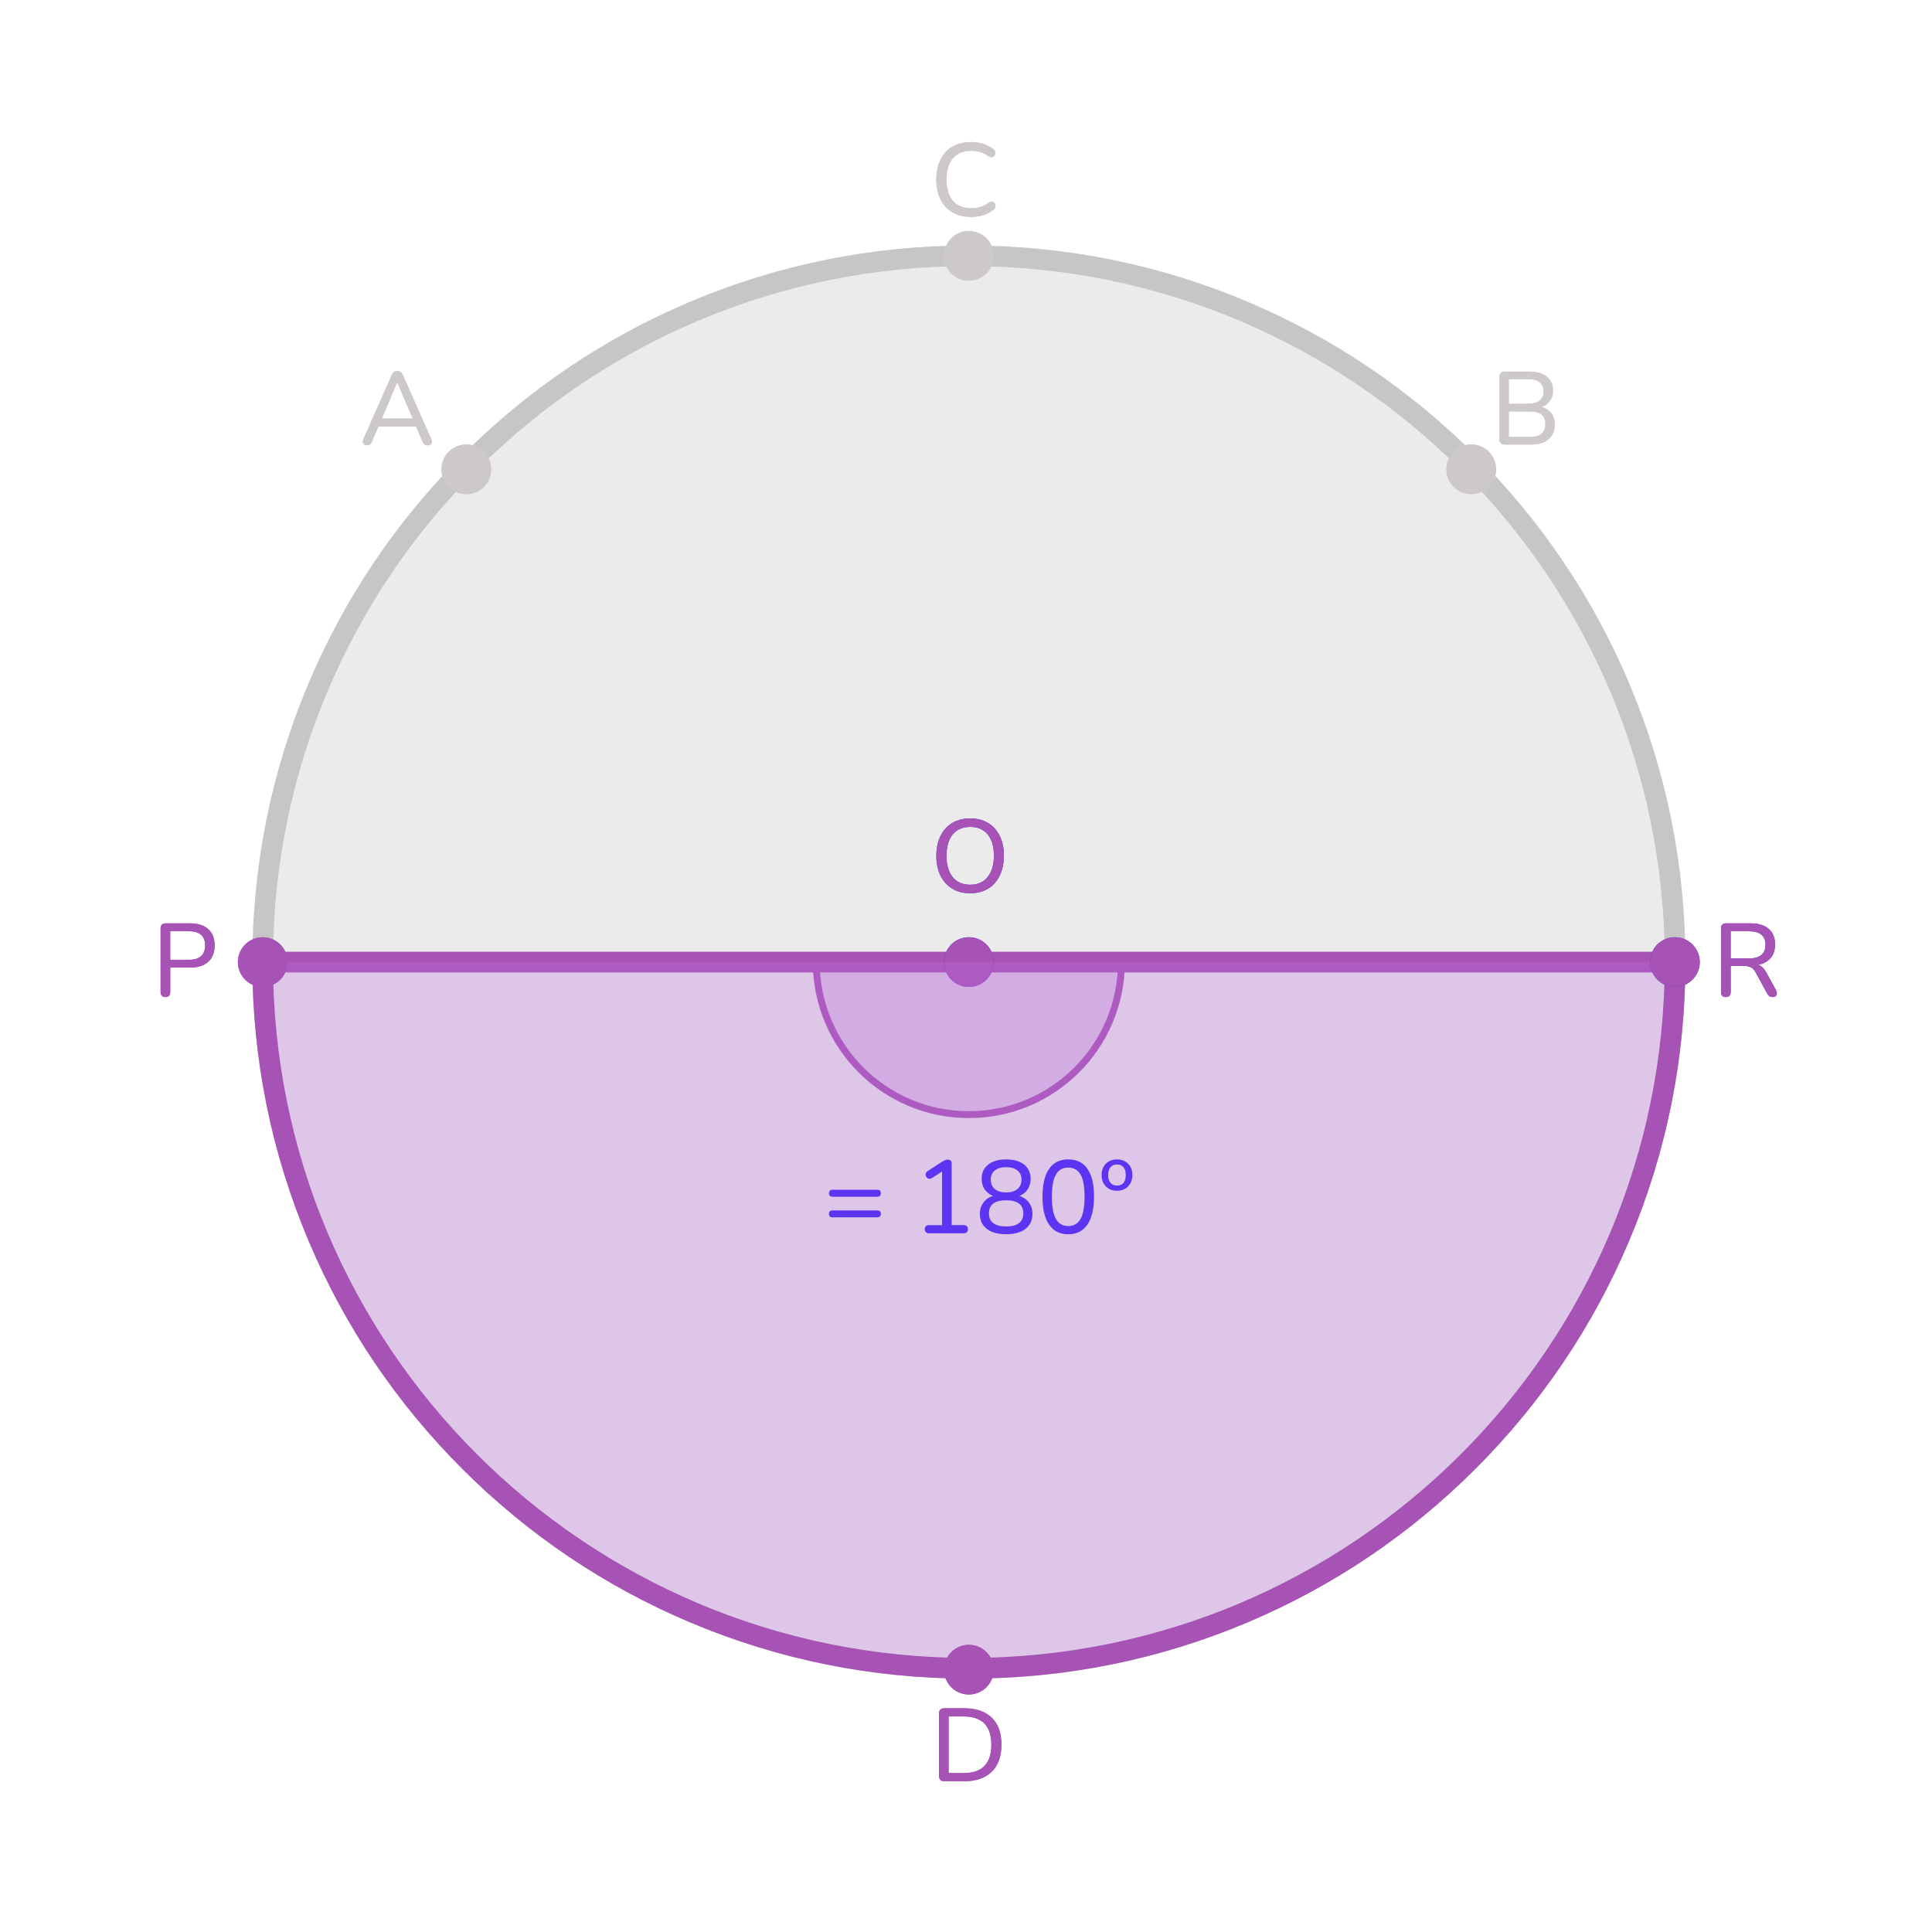
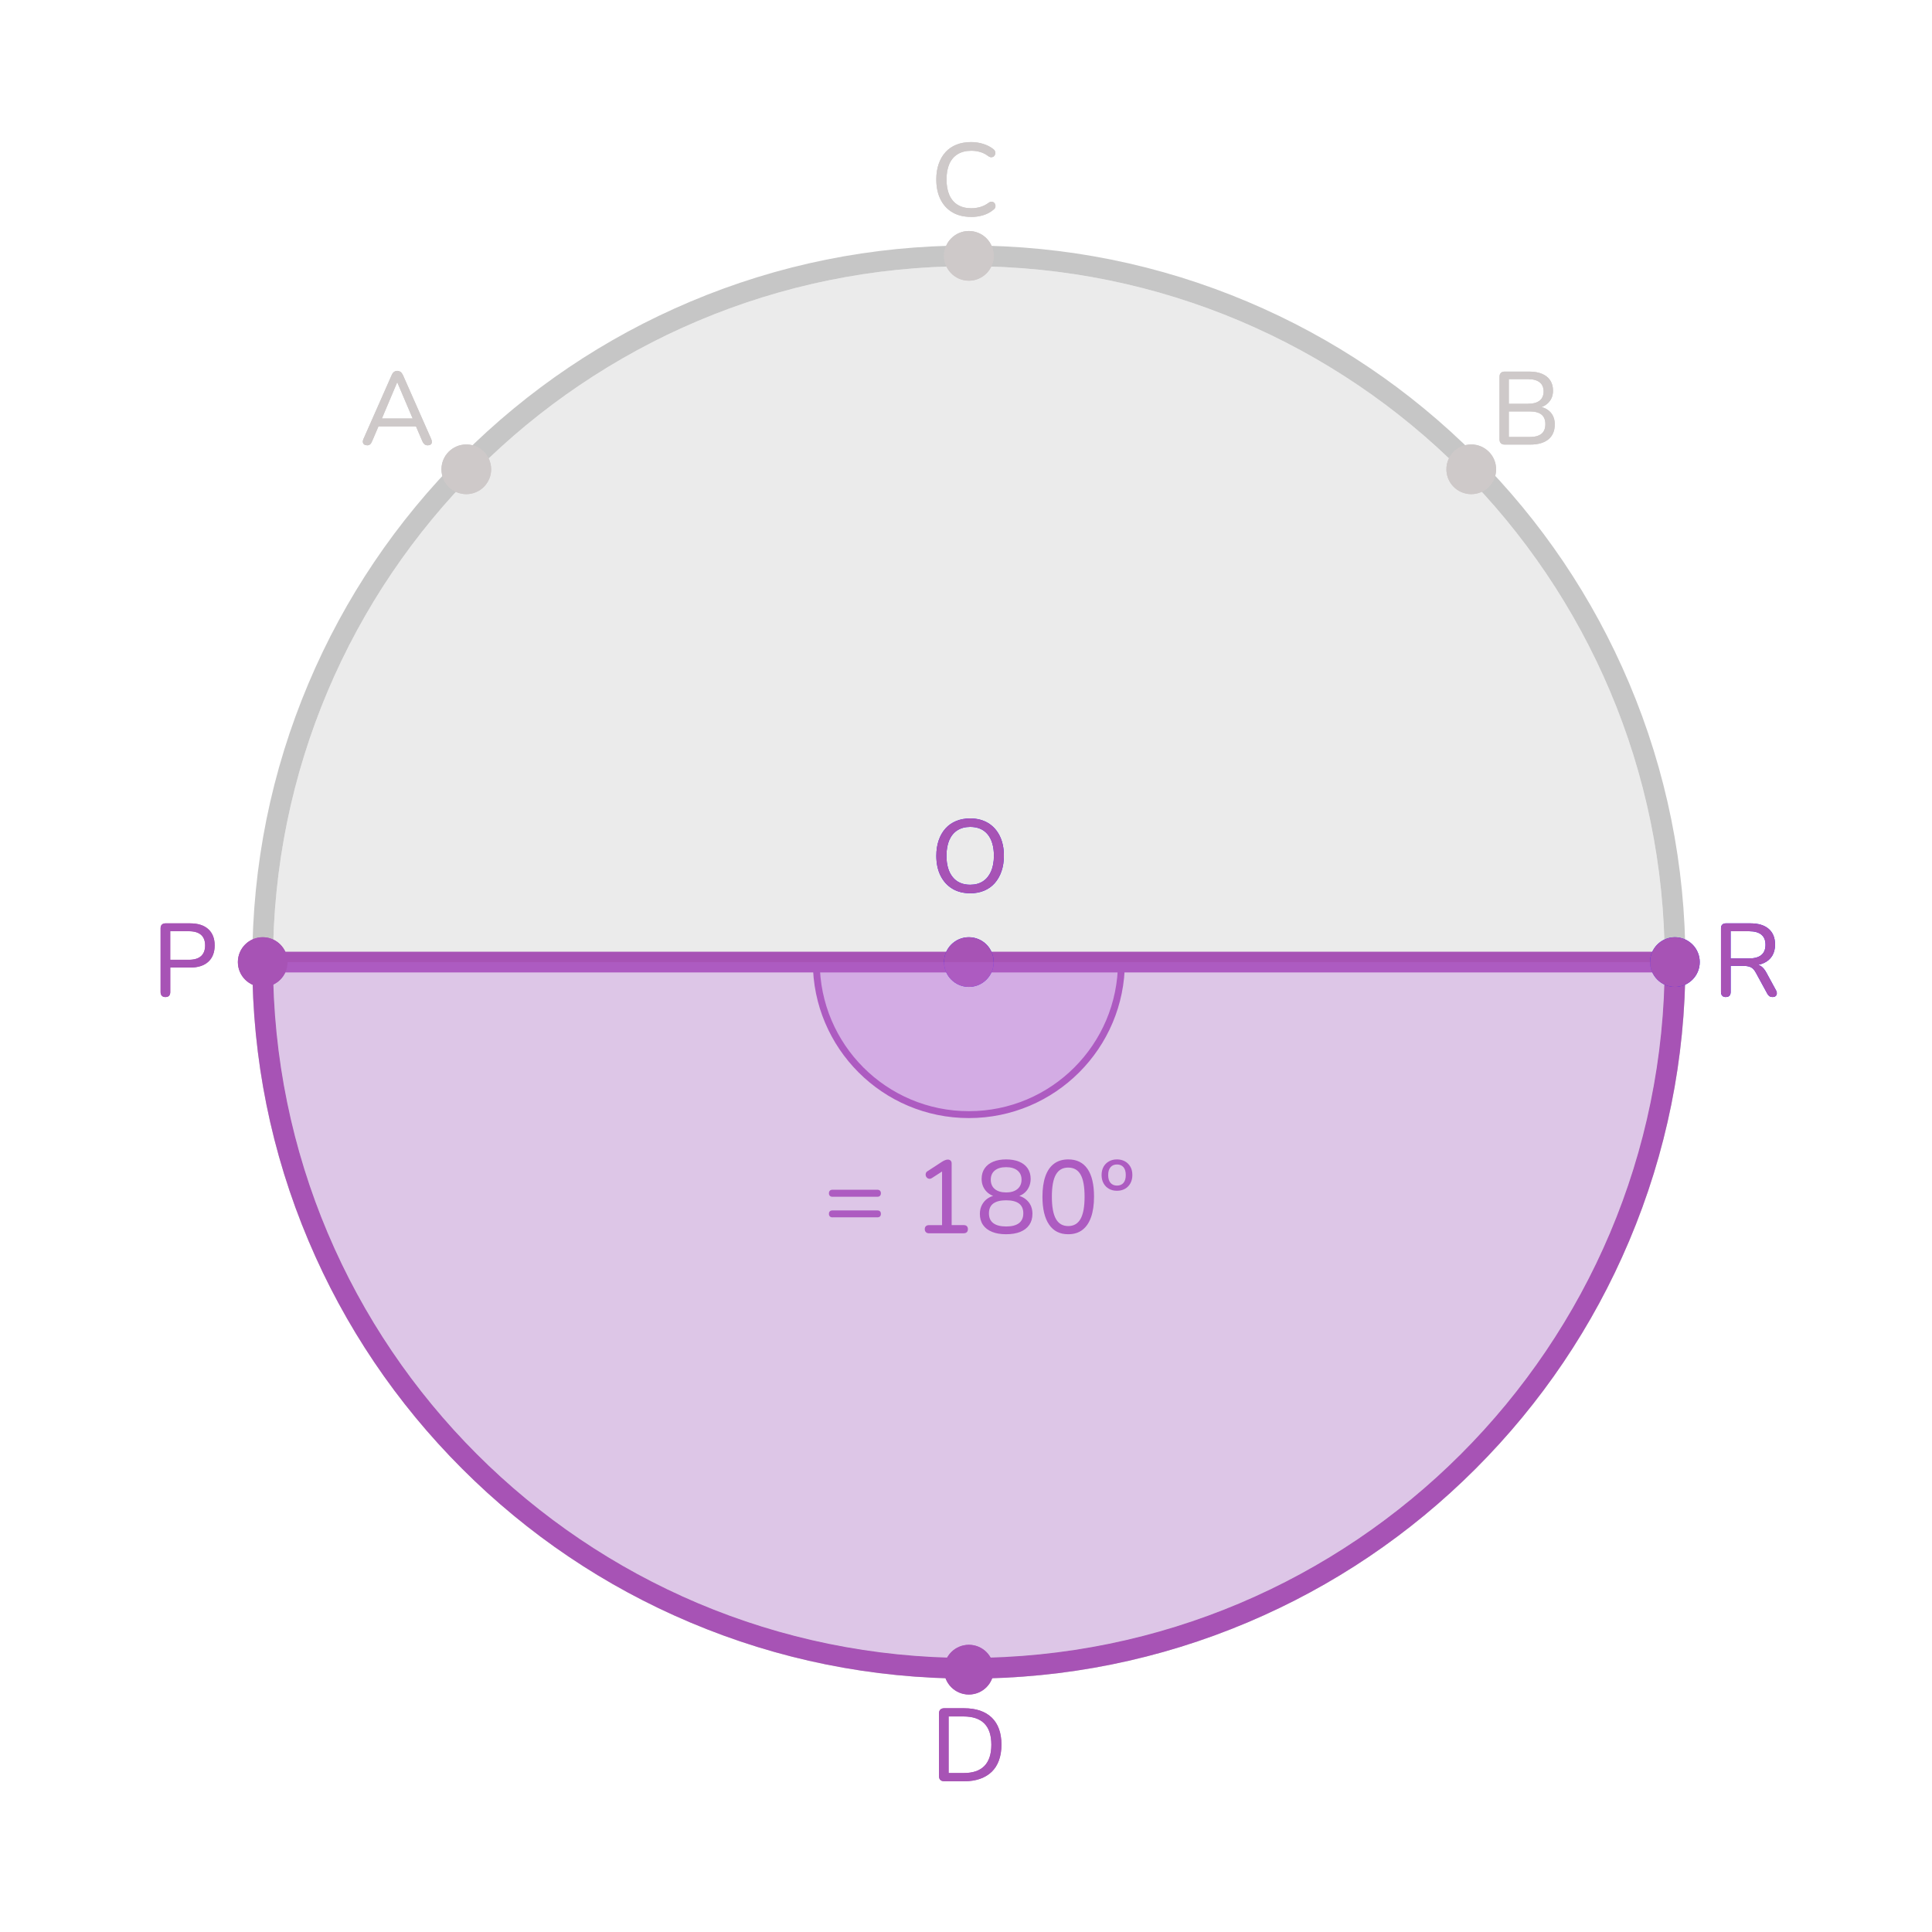
<svg xmlns="http://www.w3.org/2000/svg" id="background" width="560" height="560" viewBox="0 0 560 560">
  <defs>
    <style>
      .cls-1 {
        stroke-linecap: round;
        stroke-miterlimit: 10;
        stroke-width: 2px;
      }

      .cls-1, .cls-2 {
        stroke: #a753b5;
      }

      .cls-1, .cls-2, .cls-3 {
        fill: none;
      }

      .cls-4 {
        fill: #a753b5;
      }

      .cls-5 {
        clip-path: url(#clippath-2);
      }

      .cls-6 {
        clip-path: url(#clippath-1);
      }

      .cls-7 {
        clip-path: url(#clippath-4);
      }

      .cls-8 {
        fill: #cec9c9;
      }

      .cls-2 {
        stroke-linejoin: round;
        stroke-width: 6px;
      }

      .cls-9, .cls-10 {
        opacity: .3;
      }

      .cls-11 {
        fill: #331bf9;
      }

      .cls-12 {
        clip-path: url(#clippath);
      }

      .cls-13, .cls-10 {
        fill: #bb70de;
      }

      .cls-14 {
        fill: #333;
        opacity: .1;
      }

      .cls-15 {
        fill: #c6c6c6;
      }
    </style>
    <clipPath id="clippath">
      <polygon class="cls-3" points="280.83 278.86 327.27 278.86 327.27 325.42 234.64 325.42 234.64 278.86 280.83 278.86" />
    </clipPath>
    <clipPath id="clippath-1">
      <polygon class="cls-3" points="280.83 278.86 327.27 278.86 327.27 325.42 234.64 325.42 234.64 278.86 280.83 278.86" />
    </clipPath>
    <clipPath id="clippath-2">
      <polygon class="cls-3" points="485.48 278.86 492.69 278.86 492.69 490.7 68.94 490.7 63.82 278.86 76.15 278.86 280.83 278.86 485.48 278.86" />
    </clipPath>
    <clipPath id="clippath-4">
      <polygon class="cls-3" points="485.48 278.86 492.69 278.86 492.69 490.7 68.94 490.7 63.82 278.86 76.15 278.86 280.83 278.86 485.48 278.86" />
    </clipPath>
  </defs>
  <path class="cls-4" d="M273.67,516.3c-.48,0-.85-.13-1.11-.39-.26-.26-.39-.63-.39-1.11v-18.15c0-.48,.13-.85,.39-1.11s.63-.39,1.11-.39h5.79c3.46,0,6.12,.91,8,2.71,1.87,1.81,2.81,4.43,2.81,7.85,0,1.7-.24,3.21-.72,4.53-.48,1.32-1.18,2.43-2.1,3.32s-2.04,1.57-3.38,2.04-2.87,.71-4.61,.71h-5.79Zm1.29-2.37h4.32c1.36,0,2.54-.17,3.54-.51,1-.34,1.83-.85,2.5-1.53s1.17-1.54,1.52-2.57c.34-1.03,.51-2.23,.51-3.61,0-2.74-.68-4.79-2.03-6.15-1.35-1.36-3.37-2.04-6.04-2.04h-4.32v16.41Z" />
  <path class="cls-4" d="M273.67,516.3c-.48,0-.85-.13-1.11-.39-.26-.26-.39-.63-.39-1.11v-18.15c0-.48,.13-.85,.39-1.11s.63-.39,1.11-.39h5.79c3.46,0,6.12,.91,8,2.71,1.87,1.81,2.81,4.43,2.81,7.85,0,1.7-.24,3.21-.72,4.53-.48,1.32-1.18,2.43-2.1,3.32s-2.04,1.57-3.38,2.04-2.87,.71-4.61,.71h-5.79Zm1.29-2.37h4.32c1.36,0,2.54-.17,3.54-.51,1-.34,1.83-.85,2.5-1.53s1.17-1.54,1.52-2.57c.34-1.03,.51-2.23,.51-3.61,0-2.74-.68-4.79-2.03-6.15-1.35-1.36-3.37-2.04-6.04-2.04h-4.32v16.41Z" />
  <circle class="cls-14" cx="280.83" cy="278.86" r="201.7" />
  <path class="cls-15" d="M280.83,77.16c111.4,0,201.7,90.31,201.7,201.7s-90.31,201.7-201.7,201.7-201.7-90.31-201.7-201.7S169.43,77.16,280.83,77.16m0-6c-28.04,0-55.24,5.49-80.85,16.32-24.73,10.46-46.95,25.44-66.02,44.51-19.07,19.07-34.05,41.29-44.51,66.02-10.83,25.61-16.32,52.81-16.32,80.85s5.49,55.24,16.32,80.85c10.46,24.73,25.44,46.95,44.51,66.02s41.28,34.05,66.02,44.51c25.61,10.83,52.81,16.32,80.85,16.32s55.24-5.49,80.85-16.32c24.73-10.46,46.95-25.44,66.02-44.51,19.07-19.07,34.05-41.28,44.51-66.02,10.83-25.61,16.32-52.81,16.32-80.85s-5.49-55.24-16.32-80.85c-10.46-24.73-25.44-46.95-44.51-66.02-19.07-19.07-41.28-34.05-66.02-44.51-25.61-10.83-52.81-16.32-80.85-16.32h0Z" />
  <g class="cls-12">
    <g class="cls-9">
      <circle class="cls-13" cx="280.83" cy="278.86" r="44.22" />
    </g>
  </g>
  <g class="cls-6">
    <circle class="cls-1" cx="280.83" cy="278.86" r="44.22" />
  </g>
  <path class="cls-8" d="M106.41,129.07c-.36,0-.64-.08-.86-.24-.21-.16-.33-.38-.38-.66-.04-.28,.02-.59,.18-.93l8.19-18.54c.18-.42,.41-.72,.69-.92,.28-.19,.59-.28,.93-.28s.64,.1,.92,.28c.27,.19,.5,.5,.71,.92l8.19,18.54c.16,.34,.22,.66,.2,.95-.03,.29-.15,.51-.35,.66-.2,.15-.48,.23-.84,.23-.4,0-.72-.1-.96-.31-.24-.21-.45-.51-.63-.92l-2.13-4.98,1.29,.72h-12.84l1.29-.72-2.13,4.98c-.18,.44-.38,.76-.6,.94-.22,.19-.51,.29-.87,.29Zm8.7-18.21l-4.68,11.07-.72-.63h10.86l-.69,.63-4.71-11.07h-.06Z" />
  <path class="cls-8" d="M281.47,62.87c-2.1,0-3.9-.44-5.4-1.32s-2.66-2.13-3.47-3.77c-.81-1.63-1.21-3.56-1.21-5.77,0-1.66,.23-3.15,.69-4.49,.46-1.33,1.12-2.47,1.98-3.42,.86-.95,1.92-1.67,3.17-2.17,1.25-.5,2.66-.75,4.24-.75,1.2,0,2.36,.17,3.46,.51,1.11,.34,2.07,.82,2.87,1.44,.32,.22,.53,.47,.63,.75,.1,.28,.11,.55,.04,.8-.07,.25-.2,.46-.39,.63s-.42,.26-.71,.27c-.28,.01-.58-.09-.9-.31-.7-.54-1.46-.94-2.29-1.19s-1.71-.38-2.65-.38c-1.54,0-2.85,.33-3.92,.98-1.07,.65-1.88,1.59-2.43,2.82-.55,1.23-.82,2.74-.82,4.52s.27,3.27,.82,4.51c.55,1.25,1.36,2.2,2.43,2.85,1.07,.65,2.37,.98,3.92,.98,.94,0,1.83-.13,2.69-.39,.85-.26,1.63-.66,2.35-1.2,.32-.22,.61-.32,.88-.3,.27,.02,.5,.1,.67,.26,.18,.15,.3,.35,.38,.6,.07,.25,.06,.51-.01,.77-.08,.26-.26,.49-.54,.69-.82,.7-1.79,1.23-2.93,1.58-1.13,.35-2.31,.52-3.55,.52Z" />
  <path class="cls-8" d="M436.14,128.86c-.48,0-.85-.13-1.11-.39-.26-.26-.39-.63-.39-1.11v-18.15c0-.48,.13-.85,.39-1.11,.26-.26,.63-.39,1.11-.39h7.11c1.46,0,2.71,.22,3.74,.66,1.03,.44,1.82,1.07,2.35,1.89,.54,.82,.81,1.81,.81,2.97,0,1.3-.38,2.39-1.14,3.27-.76,.88-1.8,1.47-3.12,1.77v-.45c1.48,.18,2.64,.73,3.49,1.64,.85,.91,1.28,2.1,1.28,3.55,0,1.88-.62,3.33-1.84,4.33-1.23,1.01-2.97,1.52-5.21,1.52h-7.47Zm1.2-11.82h5.49c1.52,0,2.67-.3,3.44-.92,.77-.61,1.15-1.5,1.15-2.66s-.38-2.04-1.15-2.65c-.77-.61-1.92-.92-3.44-.92h-5.49v7.14Zm0,9.63h5.97c1.56,0,2.72-.3,3.48-.92,.76-.61,1.14-1.54,1.14-2.81s-.38-2.19-1.14-2.79c-.76-.6-1.92-.9-3.48-.9h-5.97v7.41Z" />
  <path class="cls-11" d="M281.21,258.91c-2,0-3.73-.44-5.19-1.33-1.46-.89-2.6-2.15-3.41-3.78-.81-1.63-1.21-3.54-1.21-5.74,0-1.66,.23-3.15,.69-4.49,.46-1.33,1.11-2.47,1.96-3.42,.85-.95,1.88-1.67,3.09-2.17,1.21-.5,2.56-.75,4.06-.75,2,0,3.73,.44,5.19,1.32,1.46,.88,2.59,2.13,3.39,3.75,.8,1.62,1.2,3.53,1.2,5.73,0,1.66-.23,3.16-.69,4.5-.46,1.34-1.12,2.49-1.96,3.45-.85,.96-1.88,1.69-3.08,2.19s-2.55,.75-4.05,.75Zm0-2.46c1.44,0,2.67-.33,3.69-.99,1.02-.66,1.8-1.62,2.36-2.88,.55-1.26,.83-2.77,.83-4.53,0-2.66-.6-4.72-1.79-6.18-1.19-1.46-2.89-2.19-5.08-2.19-1.44,0-2.68,.33-3.71,.98-1.03,.65-1.81,1.6-2.36,2.85-.54,1.25-.81,2.77-.81,4.54,0,2.64,.6,4.7,1.8,6.18,1.2,1.48,2.89,2.22,5.07,2.22Z" />
  <polyline class="cls-2" points="485.48 278.86 280.83 278.86 76.15 278.86" />
  <circle class="cls-11" cx="280.83" cy="278.86" r="7.2" />
  <g class="cls-5">
    <path class="cls-4" d="M280.83,77.16c111.4,0,201.7,90.31,201.7,201.7s-90.31,201.7-201.7,201.7-201.7-90.31-201.7-201.7S169.43,77.16,280.83,77.16m0-6c-28.04,0-55.24,5.49-80.85,16.32-24.73,10.46-46.95,25.44-66.02,44.51-19.07,19.07-34.05,41.29-44.51,66.02-10.83,25.61-16.32,52.81-16.32,80.85s5.49,55.24,16.32,80.85c10.46,24.73,25.44,46.95,44.51,66.02s41.28,34.05,66.02,44.51c25.61,10.83,52.81,16.32,80.85,16.32s55.24-5.49,80.85-16.32c24.73-10.46,46.95-25.44,66.02-44.51,19.07-19.07,34.05-41.28,44.51-66.02,10.83-25.61,16.32-52.81,16.32-80.85s-5.49-55.24-16.32-80.85c-10.46-24.73-25.44-46.95-44.51-66.02-19.07-19.07-41.28-34.05-66.02-44.51-25.61-10.83-52.81-16.32-80.85-16.32h0Z" />
  </g>
  <path class="cls-11" d="M500.22,289c-.44,0-.78-.12-1.02-.38s-.36-.6-.36-1.06v-18.51c0-.46,.12-.81,.38-1.05,.25-.24,.59-.36,1.04-.36h7.14c2.28,0,4.03,.54,5.26,1.6,1.23,1.07,1.85,2.58,1.85,4.54,0,1.28-.28,2.38-.84,3.29-.56,.91-1.37,1.6-2.43,2.08s-2.34,.72-3.84,.72l.3-.42h.66c.8,0,1.49,.2,2.08,.6,.59,.4,1.11,1.04,1.58,1.92l2.76,5.07c.18,.32,.26,.63,.24,.93-.02,.3-.13,.55-.33,.73-.2,.19-.49,.29-.87,.29-.4,0-.72-.09-.96-.25-.24-.17-.45-.42-.63-.77l-3.24-5.94c-.44-.84-.94-1.4-1.5-1.67s-1.31-.4-2.25-.4h-3.6v7.59c0,.46-.12,.81-.34,1.06-.23,.25-.59,.38-1.07,.38Zm1.41-11.19h5.31c1.6,0,2.8-.33,3.6-1,.8-.67,1.2-1.65,1.2-2.96s-.4-2.28-1.2-2.94c-.8-.66-2-.99-3.6-.99h-5.31v7.89Z" />
  <circle class="cls-11" cx="485.48" cy="278.86" r="7.2" />
  <path class="cls-4" d="M47.93,289c-.44,0-.78-.12-1.02-.38s-.36-.6-.36-1.06v-18.51c0-.46,.12-.81,.38-1.05,.25-.24,.59-.36,1.04-.36h7.14c2.28,0,4.03,.56,5.26,1.68,1.23,1.12,1.85,2.69,1.85,4.71s-.62,3.62-1.85,4.74c-1.23,1.12-2.98,1.68-5.26,1.68h-5.76v7.11c0,.46-.12,.81-.34,1.06-.23,.25-.59,.38-1.07,.38Zm1.41-10.8h5.4c1.56,0,2.73-.35,3.53-1.06,.79-.71,1.19-1.75,1.19-3.1s-.4-2.39-1.19-3.08c-.79-.69-1.96-1.04-3.53-1.04h-5.4v8.28Z" />
  <circle class="cls-4" cx="76.15" cy="278.86" r="7.2" />
  <circle class="cls-4" cx="280.83" cy="483.96" r="7.2" />
  <circle class="cls-8" cx="280.83" cy="74.16" r="7.2" />
  <circle class="cls-8" cx="135.16" cy="136.03" r="7.2" />
  <circle class="cls-8" cx="426.45" cy="136.03" r="7.2" />
  <g>
-     <path class="cls-11" d="M241.32,346.89c-.34,0-.6-.09-.78-.27s-.27-.43-.27-.75,.09-.57,.27-.75c.18-.18,.44-.27,.78-.27h12.96c.34,0,.6,.09,.78,.27,.18,.18,.27,.43,.27,.75s-.09,.57-.27,.75c-.18,.18-.44,.27-.78,.27h-12.96Zm0,5.97c-.34,0-.6-.09-.78-.27-.18-.18-.27-.43-.27-.75s.09-.57,.27-.74c.18-.17,.44-.25,.78-.25h12.96c.34,0,.6,.08,.78,.25s.27,.42,.27,.74c0,.34-.09,.59-.27,.76s-.44,.25-.78,.25h-12.96Z" />
-     <path class="cls-11" d="M269.28,357.48c-.38,0-.68-.11-.9-.33s-.33-.51-.33-.87c0-.38,.11-.67,.33-.87,.22-.2,.52-.3,.9-.3h3.78v-16.47h1.44l-4.38,2.82c-.28,.18-.54,.25-.79,.22s-.46-.13-.64-.3-.3-.38-.36-.62-.04-.48,.04-.73c.09-.25,.29-.46,.58-.62l4.14-2.7c.3-.18,.58-.33,.85-.43,.27-.11,.53-.17,.79-.17,.3,0,.56,.09,.78,.27,.22,.18,.33,.47,.33,.87v17.85h3.48c.4,0,.7,.1,.91,.3,.21,.2,.32,.49,.32,.87s-.1,.68-.32,.89c-.21,.21-.52,.31-.91,.31h-10.05Z" />
-     <path class="cls-11" d="M291.63,357.75c-1.6,0-2.96-.23-4.09-.69s-2-1.13-2.61-2.01c-.61-.88-.91-1.95-.91-3.21,0-.98,.21-1.85,.62-2.62,.41-.77,.97-1.4,1.69-1.88,.72-.48,1.55-.78,2.49-.9v.48c-1.32-.28-2.37-.9-3.14-1.84-.77-.95-1.15-2.08-1.15-3.38,0-1.18,.29-2.2,.88-3.05,.59-.85,1.41-1.49,2.47-1.93,1.06-.44,2.31-.66,3.75-.66s2.72,.22,3.78,.66c1.06,.44,1.88,1.08,2.46,1.93,.58,.85,.87,1.87,.87,3.05,0,.86-.17,1.66-.52,2.4-.35,.74-.84,1.35-1.47,1.83-.63,.48-1.38,.81-2.23,.99v-.48c1.4,.2,2.54,.79,3.42,1.75,.88,.97,1.32,2.19,1.32,3.65,0,1.26-.31,2.33-.92,3.21-.61,.88-1.48,1.55-2.61,2.01-1.13,.46-2.5,.69-4.1,.69Zm0-2.25c1.64,0,2.88-.32,3.72-.96,.84-.64,1.26-1.59,1.26-2.85s-.42-2.23-1.26-2.85-2.08-.93-3.72-.93-2.85,.31-3.71,.93c-.85,.62-1.27,1.57-1.27,2.85s.42,2.21,1.27,2.85c.85,.64,2.09,.96,3.71,.96Zm0-9.87c.94,0,1.74-.14,2.4-.44,.66-.29,1.17-.71,1.53-1.27s.54-1.22,.54-1.98c0-1.14-.4-2.03-1.19-2.67-.79-.64-1.88-.96-3.29-.96s-2.49,.32-3.27,.96c-.78,.64-1.17,1.53-1.17,2.67s.39,2.07,1.17,2.71c.78,.65,1.87,.98,3.27,.98Z" />
-     <path class="cls-11" d="M309.63,357.75c-2.44,0-4.29-.93-5.56-2.81-1.27-1.87-1.91-4.55-1.91-8.05,0-2.38,.29-4.37,.86-5.97,.57-1.6,1.41-2.81,2.52-3.63,1.11-.82,2.48-1.23,4.1-1.23,2.46,0,4.32,.92,5.58,2.75s1.89,4.51,1.89,8.05c0,2.34-.29,4.32-.86,5.94s-1.41,2.85-2.51,3.69c-1.1,.84-2.47,1.26-4.11,1.26Zm0-2.37c1.6,0,2.79-.69,3.57-2.07,.78-1.38,1.17-3.53,1.17-6.45s-.39-5.05-1.16-6.4c-.77-1.35-1.96-2.03-3.58-2.03s-2.79,.67-3.57,2.03c-.78,1.35-1.17,3.48-1.17,6.4s.39,5.07,1.17,6.45c.78,1.38,1.97,2.07,3.57,2.07Z" />
-     <path class="cls-11" d="M323.76,345.15c-.86,0-1.62-.18-2.29-.55-.67-.37-1.2-.9-1.59-1.59-.39-.69-.58-1.5-.58-2.42s.2-1.75,.58-2.42,.92-1.19,1.59-1.56c.67-.37,1.43-.55,2.29-.55s1.62,.19,2.29,.55c.67,.37,1.2,.89,1.59,1.56,.39,.67,.58,1.47,.58,2.42s-.2,1.72-.58,2.42c-.39,.69-.92,1.22-1.59,1.59s-1.43,.55-2.29,.55Zm0-1.5c.8,0,1.42-.26,1.88-.78,.45-.52,.67-1.28,.67-2.28s-.22-1.76-.67-2.28c-.45-.52-1.08-.78-1.88-.78s-1.4,.26-1.86,.78c-.46,.52-.69,1.28-.69,2.28s.23,1.76,.69,2.28c.46,.52,1.08,.78,1.86,.78Z" />
+     <path class="cls-4" d="M241.32,346.89c-.34,0-.6-.09-.78-.27s-.27-.43-.27-.75,.09-.57,.27-.75c.18-.18,.44-.27,.78-.27h12.96c.34,0,.6,.09,.78,.27,.18,.18,.27,.43,.27,.75s-.09,.57-.27,.75c-.18,.18-.44,.27-.78,.27h-12.96Zm0,5.97c-.34,0-.6-.09-.78-.27-.18-.18-.27-.43-.27-.75s.09-.57,.27-.74c.18-.17,.44-.25,.78-.25h12.96c.34,0,.6,.08,.78,.25s.27,.42,.27,.74c0,.34-.09,.59-.27,.76s-.44,.25-.78,.25h-12.96Z" />
+     <path class="cls-4" d="M269.28,357.48c-.38,0-.68-.11-.9-.33s-.33-.51-.33-.87c0-.38,.11-.67,.33-.87,.22-.2,.52-.3,.9-.3h3.78v-16.47h1.44l-4.38,2.82c-.28,.18-.54,.25-.79,.22s-.46-.13-.64-.3-.3-.38-.36-.62-.04-.48,.04-.73c.09-.25,.29-.46,.58-.62l4.14-2.7c.3-.18,.58-.33,.85-.43,.27-.11,.53-.17,.79-.17,.3,0,.56,.09,.78,.27,.22,.18,.33,.47,.33,.87v17.85h3.48c.4,0,.7,.1,.91,.3,.21,.2,.32,.49,.32,.87s-.1,.68-.32,.89c-.21,.21-.52,.31-.91,.31h-10.05Z" />
+     <path class="cls-4" d="M291.63,357.75c-1.6,0-2.96-.23-4.09-.69s-2-1.13-2.61-2.01c-.61-.88-.91-1.95-.91-3.21,0-.98,.21-1.85,.62-2.62,.41-.77,.97-1.4,1.69-1.88,.72-.48,1.55-.78,2.49-.9v.48c-1.32-.28-2.37-.9-3.14-1.84-.77-.95-1.15-2.08-1.15-3.38,0-1.18,.29-2.2,.88-3.05,.59-.85,1.41-1.49,2.47-1.93,1.06-.44,2.31-.66,3.75-.66s2.72,.22,3.78,.66c1.06,.44,1.88,1.08,2.46,1.93,.58,.85,.87,1.87,.87,3.05,0,.86-.17,1.66-.52,2.4-.35,.74-.84,1.35-1.47,1.83-.63,.48-1.38,.81-2.23,.99v-.48c1.4,.2,2.54,.79,3.42,1.75,.88,.97,1.32,2.19,1.32,3.65,0,1.26-.31,2.33-.92,3.21-.61,.88-1.48,1.55-2.61,2.01-1.13,.46-2.5,.69-4.1,.69Zm0-2.25c1.64,0,2.88-.32,3.72-.96,.84-.64,1.26-1.59,1.26-2.85s-.42-2.23-1.26-2.85-2.08-.93-3.72-.93-2.85,.31-3.71,.93c-.85,.62-1.27,1.57-1.27,2.85s.42,2.21,1.27,2.85c.85,.64,2.09,.96,3.71,.96Zm0-9.87c.94,0,1.74-.14,2.4-.44,.66-.29,1.17-.71,1.53-1.27s.54-1.22,.54-1.98c0-1.14-.4-2.03-1.19-2.67-.79-.64-1.88-.96-3.29-.96s-2.49,.32-3.27,.96c-.78,.64-1.17,1.53-1.17,2.67s.39,2.07,1.17,2.71c.78,.65,1.87,.98,3.27,.98Z" />
+     <path class="cls-4" d="M309.63,357.75c-2.44,0-4.29-.93-5.56-2.81-1.27-1.87-1.91-4.55-1.91-8.05,0-2.38,.29-4.37,.86-5.97,.57-1.6,1.41-2.81,2.52-3.63,1.11-.82,2.48-1.23,4.1-1.23,2.46,0,4.32,.92,5.58,2.75s1.89,4.51,1.89,8.05c0,2.34-.29,4.32-.86,5.94s-1.41,2.85-2.51,3.69c-1.1,.84-2.47,1.26-4.11,1.26Zm0-2.37c1.6,0,2.79-.69,3.57-2.07,.78-1.38,1.17-3.53,1.17-6.45s-.39-5.05-1.16-6.4c-.77-1.35-1.96-2.03-3.58-2.03s-2.79,.67-3.57,2.03c-.78,1.35-1.17,3.48-1.17,6.4s.39,5.07,1.17,6.45c.78,1.38,1.97,2.07,3.57,2.07Z" />
+     <path class="cls-4" d="M323.76,345.15c-.86,0-1.62-.18-2.29-.55-.67-.37-1.2-.9-1.59-1.59-.39-.69-.58-1.5-.58-2.42s.2-1.75,.58-2.42,.92-1.19,1.59-1.56c.67-.37,1.43-.55,2.29-.55s1.62,.19,2.29,.55c.67,.37,1.2,.89,1.59,1.56,.39,.67,.58,1.47,.58,2.42s-.2,1.72-.58,2.42c-.39,.69-.92,1.22-1.59,1.59s-1.43,.55-2.29,.55Zm0-1.5c.8,0,1.42-.26,1.88-.78,.45-.52,.67-1.28,.67-2.28s-.22-1.76-.67-2.28c-.45-.52-1.08-.78-1.88-.78s-1.4,.26-1.86,.78c-.46,.52-.69,1.28-.69,2.28s.23,1.76,.69,2.28c.46,.52,1.08,.78,1.86,.78Z" />
  </g>
  <path class="cls-8" d="M106.41,129.07c-.36,0-.64-.08-.86-.24-.21-.16-.33-.38-.38-.66-.04-.28,.02-.59,.18-.93l8.19-18.54c.18-.42,.41-.72,.69-.92,.28-.19,.59-.28,.93-.28s.64,.1,.92,.28c.27,.19,.5,.5,.71,.92l8.19,18.54c.16,.34,.22,.66,.2,.95-.03,.29-.15,.51-.35,.66-.2,.15-.48,.23-.84,.23-.4,0-.72-.1-.96-.31-.24-.21-.45-.51-.63-.92l-2.13-4.98,1.29,.72h-12.84l1.29-.72-2.13,4.98c-.18,.44-.38,.76-.6,.94-.22,.19-.51,.29-.87,.29Zm8.7-18.21l-4.68,11.07-.72-.63h10.86l-.69,.63-4.71-11.07h-.06Z" />
  <path class="cls-8" d="M281.47,62.87c-2.1,0-3.9-.44-5.4-1.32s-2.66-2.13-3.47-3.77c-.81-1.63-1.21-3.56-1.21-5.77,0-1.66,.23-3.15,.69-4.49,.46-1.33,1.12-2.47,1.98-3.42,.86-.95,1.92-1.67,3.17-2.17,1.25-.5,2.66-.75,4.24-.75,1.2,0,2.36,.17,3.46,.51,1.11,.34,2.07,.82,2.87,1.44,.32,.22,.53,.47,.63,.75,.1,.28,.11,.55,.04,.8-.07,.25-.2,.46-.39,.63s-.42,.26-.71,.27c-.28,.01-.58-.09-.9-.31-.7-.54-1.46-.94-2.29-1.19s-1.71-.38-2.65-.38c-1.54,0-2.85,.33-3.92,.98-1.07,.65-1.88,1.59-2.43,2.82-.55,1.23-.82,2.74-.82,4.52s.27,3.27,.82,4.51c.55,1.25,1.36,2.2,2.43,2.85,1.07,.65,2.37,.98,3.92,.98,.94,0,1.83-.13,2.69-.39,.85-.26,1.63-.66,2.35-1.2,.32-.22,.61-.32,.88-.3,.27,.02,.5,.1,.67,.26,.18,.15,.3,.35,.38,.6,.07,.25,.06,.51-.01,.77-.08,.26-.26,.49-.54,.69-.82,.7-1.79,1.23-2.93,1.58-1.13,.35-2.31,.52-3.55,.52Z" />
  <path class="cls-8" d="M436.14,128.86c-.48,0-.85-.13-1.11-.39-.26-.26-.39-.63-.39-1.11v-18.15c0-.48,.13-.85,.39-1.11,.26-.26,.63-.39,1.11-.39h7.11c1.46,0,2.71,.22,3.74,.66,1.03,.44,1.82,1.07,2.35,1.89,.54,.82,.81,1.81,.81,2.97,0,1.3-.38,2.39-1.14,3.27-.76,.88-1.8,1.47-3.12,1.77v-.45c1.48,.18,2.64,.73,3.49,1.64,.85,.91,1.28,2.1,1.28,3.55,0,1.88-.62,3.33-1.84,4.33-1.23,1.01-2.97,1.52-5.21,1.52h-7.47Zm1.2-11.82h5.49c1.52,0,2.67-.3,3.44-.92,.77-.61,1.15-1.5,1.15-2.66s-.38-2.04-1.15-2.65c-.77-.61-1.92-.92-3.44-.92h-5.49v7.14Zm0,9.63h5.97c1.56,0,2.72-.3,3.48-.92,.76-.61,1.14-1.54,1.14-2.81s-.38-2.19-1.14-2.79c-.76-.6-1.92-.9-3.48-.9h-5.97v7.41Z" />
  <path class="cls-4" d="M281.21,258.91c-2,0-3.73-.44-5.19-1.33-1.46-.89-2.6-2.15-3.41-3.78-.81-1.63-1.21-3.54-1.21-5.74,0-1.66,.23-3.15,.69-4.49,.46-1.33,1.11-2.47,1.96-3.42,.85-.95,1.88-1.67,3.09-2.17,1.21-.5,2.56-.75,4.06-.75,2,0,3.73,.44,5.19,1.32,1.46,.88,2.59,2.13,3.39,3.75,.8,1.62,1.2,3.53,1.2,5.73,0,1.66-.23,3.16-.69,4.5-.46,1.34-1.12,2.49-1.96,3.45-.85,.96-1.88,1.69-3.08,2.19s-2.55,.75-4.05,.75Zm0-2.46c1.44,0,2.67-.33,3.69-.99,1.02-.66,1.8-1.62,2.36-2.88,.55-1.26,.83-2.77,.83-4.53,0-2.66-.6-4.72-1.79-6.18-1.19-1.46-2.89-2.19-5.08-2.19-1.44,0-2.68,.33-3.71,.98-1.03,.65-1.81,1.6-2.36,2.85-.54,1.25-.81,2.77-.81,4.54,0,2.64,.6,4.7,1.8,6.18,1.2,1.48,2.89,2.22,5.07,2.22Z" />
  <circle class="cls-4" cx="280.83" cy="278.86" r="7.2" />
  <g class="cls-7">
    <circle class="cls-10" cx="280.83" cy="278.86" r="201.7" />
  </g>
  <path class="cls-4" d="M500.22,289c-.44,0-.78-.12-1.02-.38s-.36-.6-.36-1.06v-18.51c0-.46,.12-.81,.38-1.05,.25-.24,.59-.36,1.04-.36h7.14c2.28,0,4.03,.54,5.26,1.6,1.23,1.07,1.85,2.58,1.85,4.54,0,1.28-.28,2.38-.84,3.29-.56,.91-1.37,1.6-2.43,2.08s-2.34,.72-3.84,.72l.3-.42h.66c.8,0,1.49,.2,2.08,.6,.59,.4,1.11,1.04,1.58,1.92l2.76,5.07c.18,.32,.26,.63,.24,.93-.02,.3-.13,.55-.33,.73-.2,.19-.49,.29-.87,.29-.4,0-.72-.09-.96-.25-.24-.17-.45-.42-.63-.77l-3.24-5.94c-.44-.84-.94-1.4-1.5-1.67s-1.31-.4-2.25-.4h-3.6v7.59c0,.46-.12,.81-.34,1.06-.23,.25-.59,.38-1.07,.38Zm1.41-11.19h5.31c1.6,0,2.8-.33,3.6-1,.8-.67,1.2-1.65,1.2-2.96s-.4-2.28-1.2-2.94c-.8-.66-2-.99-3.6-.99h-5.31v7.89Z" />
  <circle class="cls-4" cx="485.48" cy="278.86" r="7.2" />
  <path class="cls-4" d="M47.93,289c-.44,0-.78-.12-1.02-.38s-.36-.6-.36-1.06v-18.51c0-.46,.12-.81,.38-1.05,.25-.24,.59-.36,1.04-.36h7.14c2.28,0,4.03,.56,5.26,1.68,1.23,1.12,1.85,2.69,1.85,4.71s-.62,3.62-1.85,4.74c-1.23,1.12-2.98,1.68-5.26,1.68h-5.76v7.11c0,.46-.12,.81-.34,1.06-.23,.25-.59,.38-1.07,.38Zm1.41-10.8h5.4c1.56,0,2.73-.35,3.53-1.06,.79-.71,1.19-1.75,1.19-3.1s-.4-2.39-1.19-3.08c-.79-.69-1.96-1.04-3.53-1.04h-5.4v8.28Z" />
  <circle class="cls-4" cx="76.15" cy="278.86" r="7.2" />
  <circle class="cls-4" cx="280.83" cy="483.96" r="7.2" />
  <circle class="cls-8" cx="280.83" cy="74.16" r="7.2" />
  <circle class="cls-8" cx="135.16" cy="136.03" r="7.2" />
  <circle class="cls-8" cx="426.45" cy="136.03" r="7.2" />
</svg>
